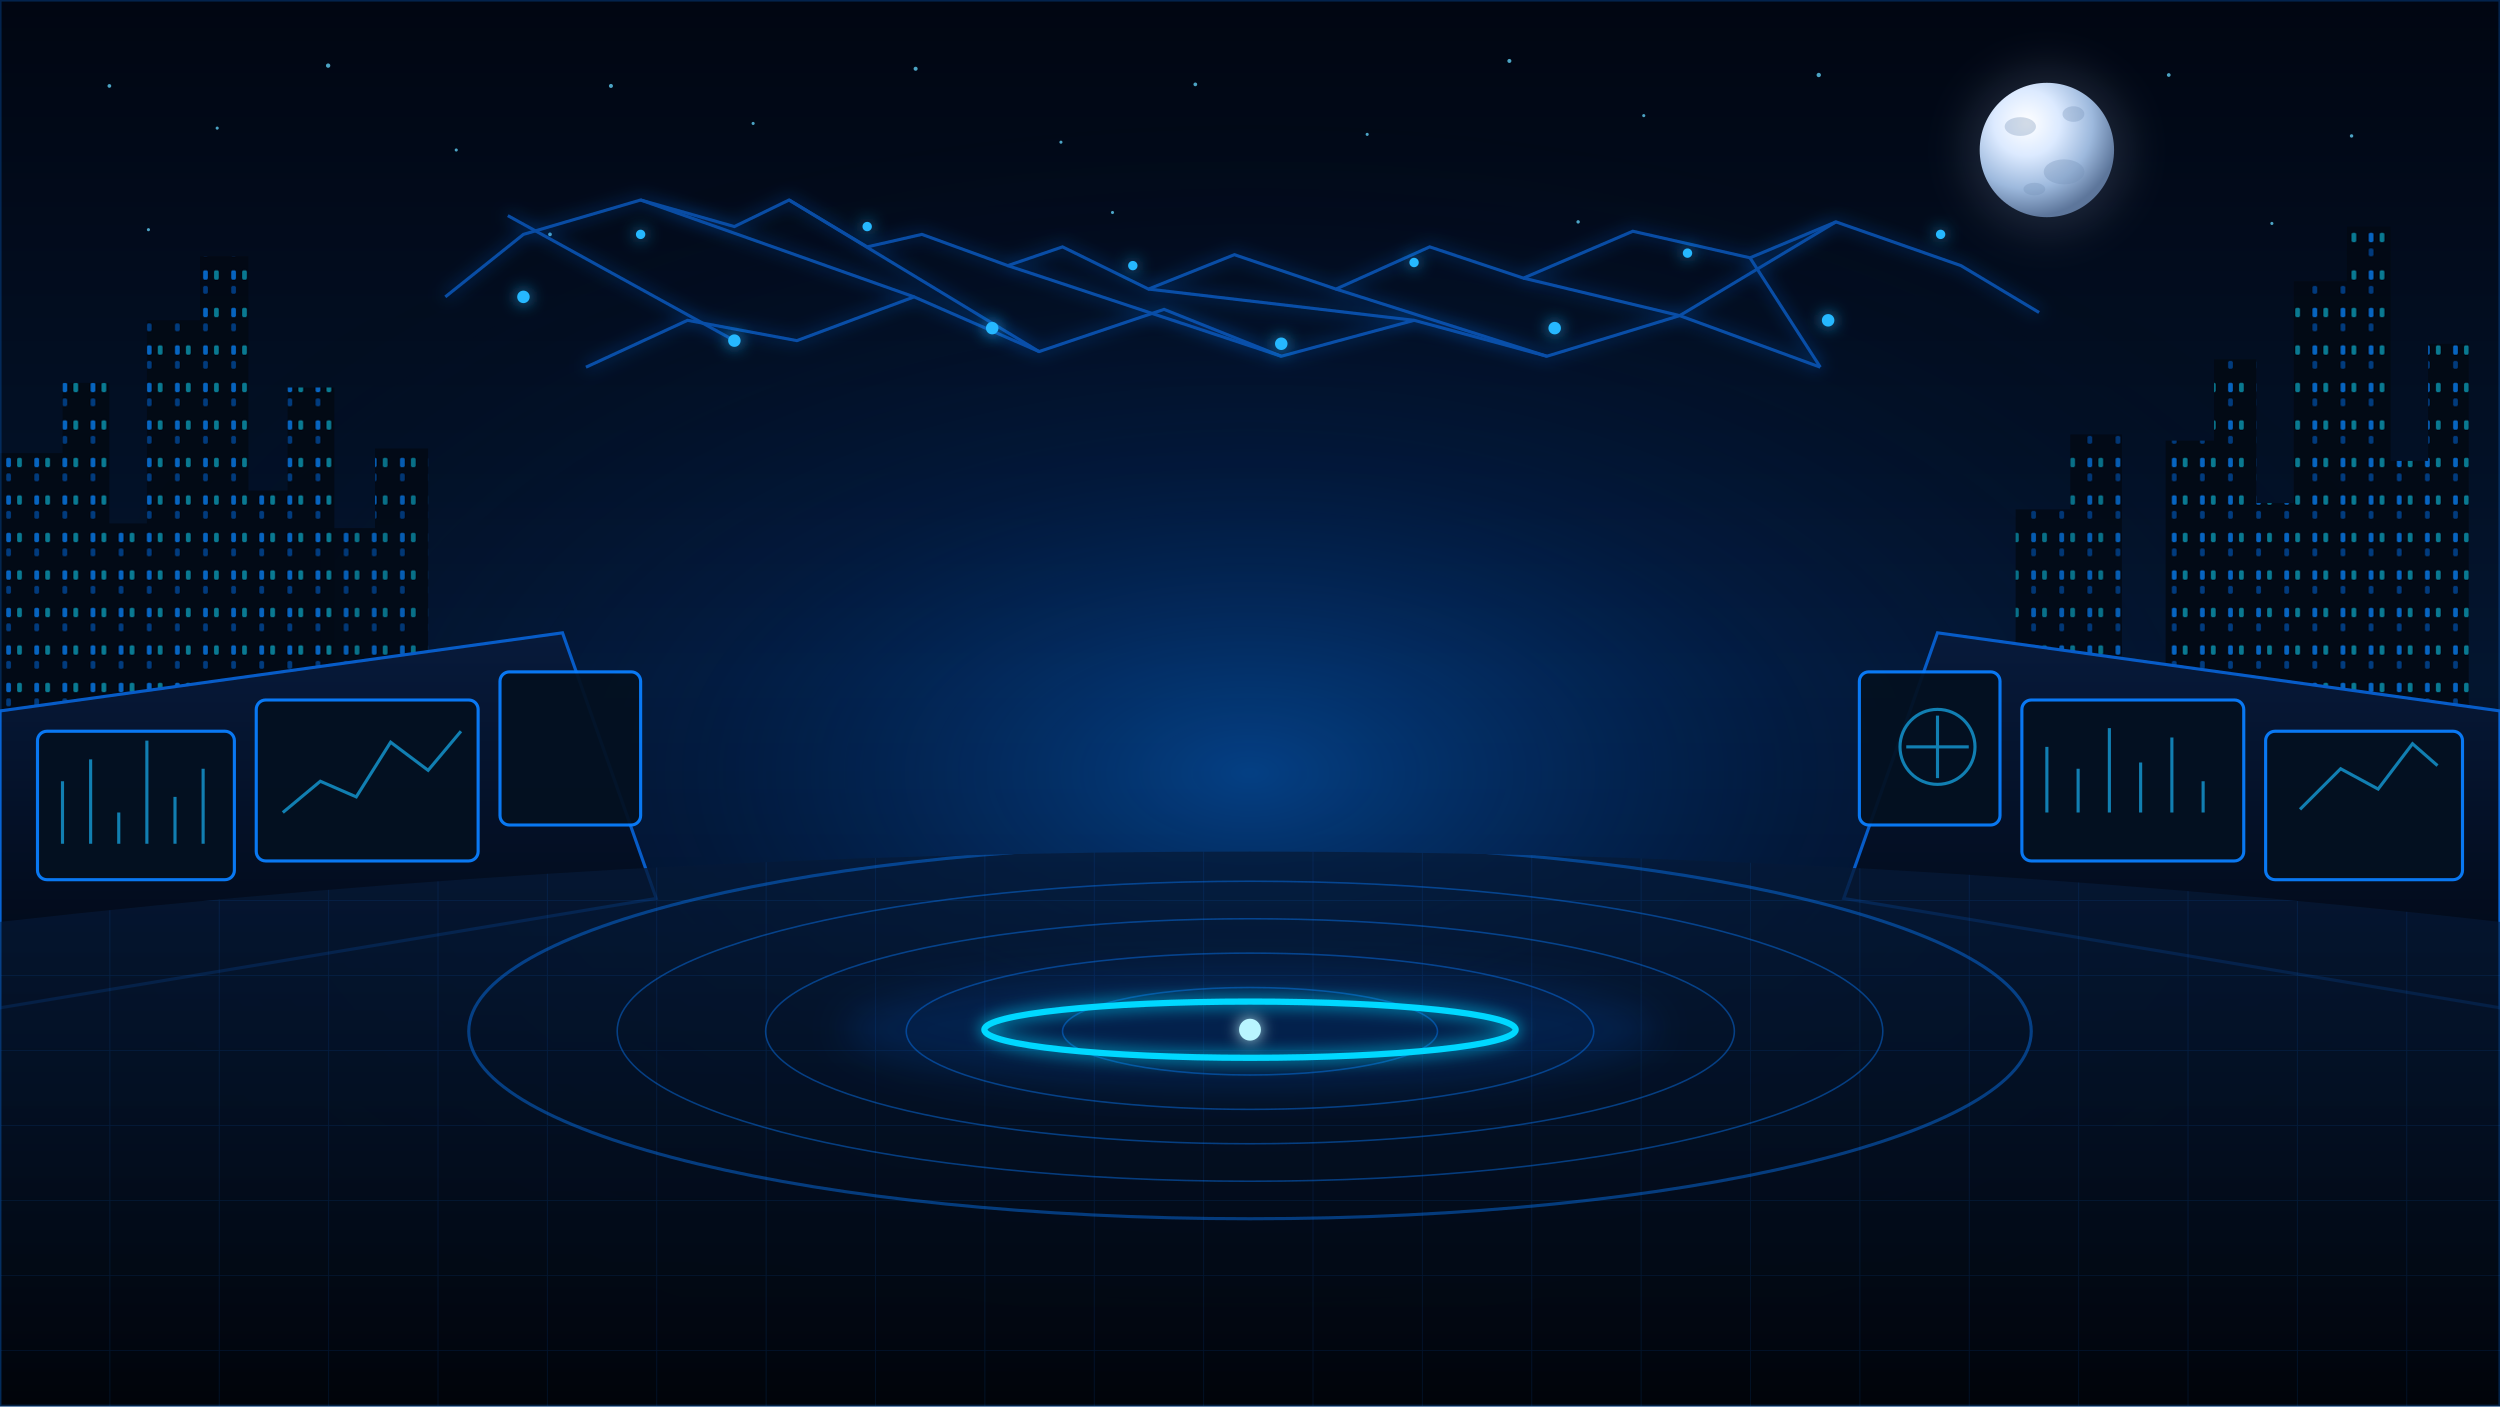
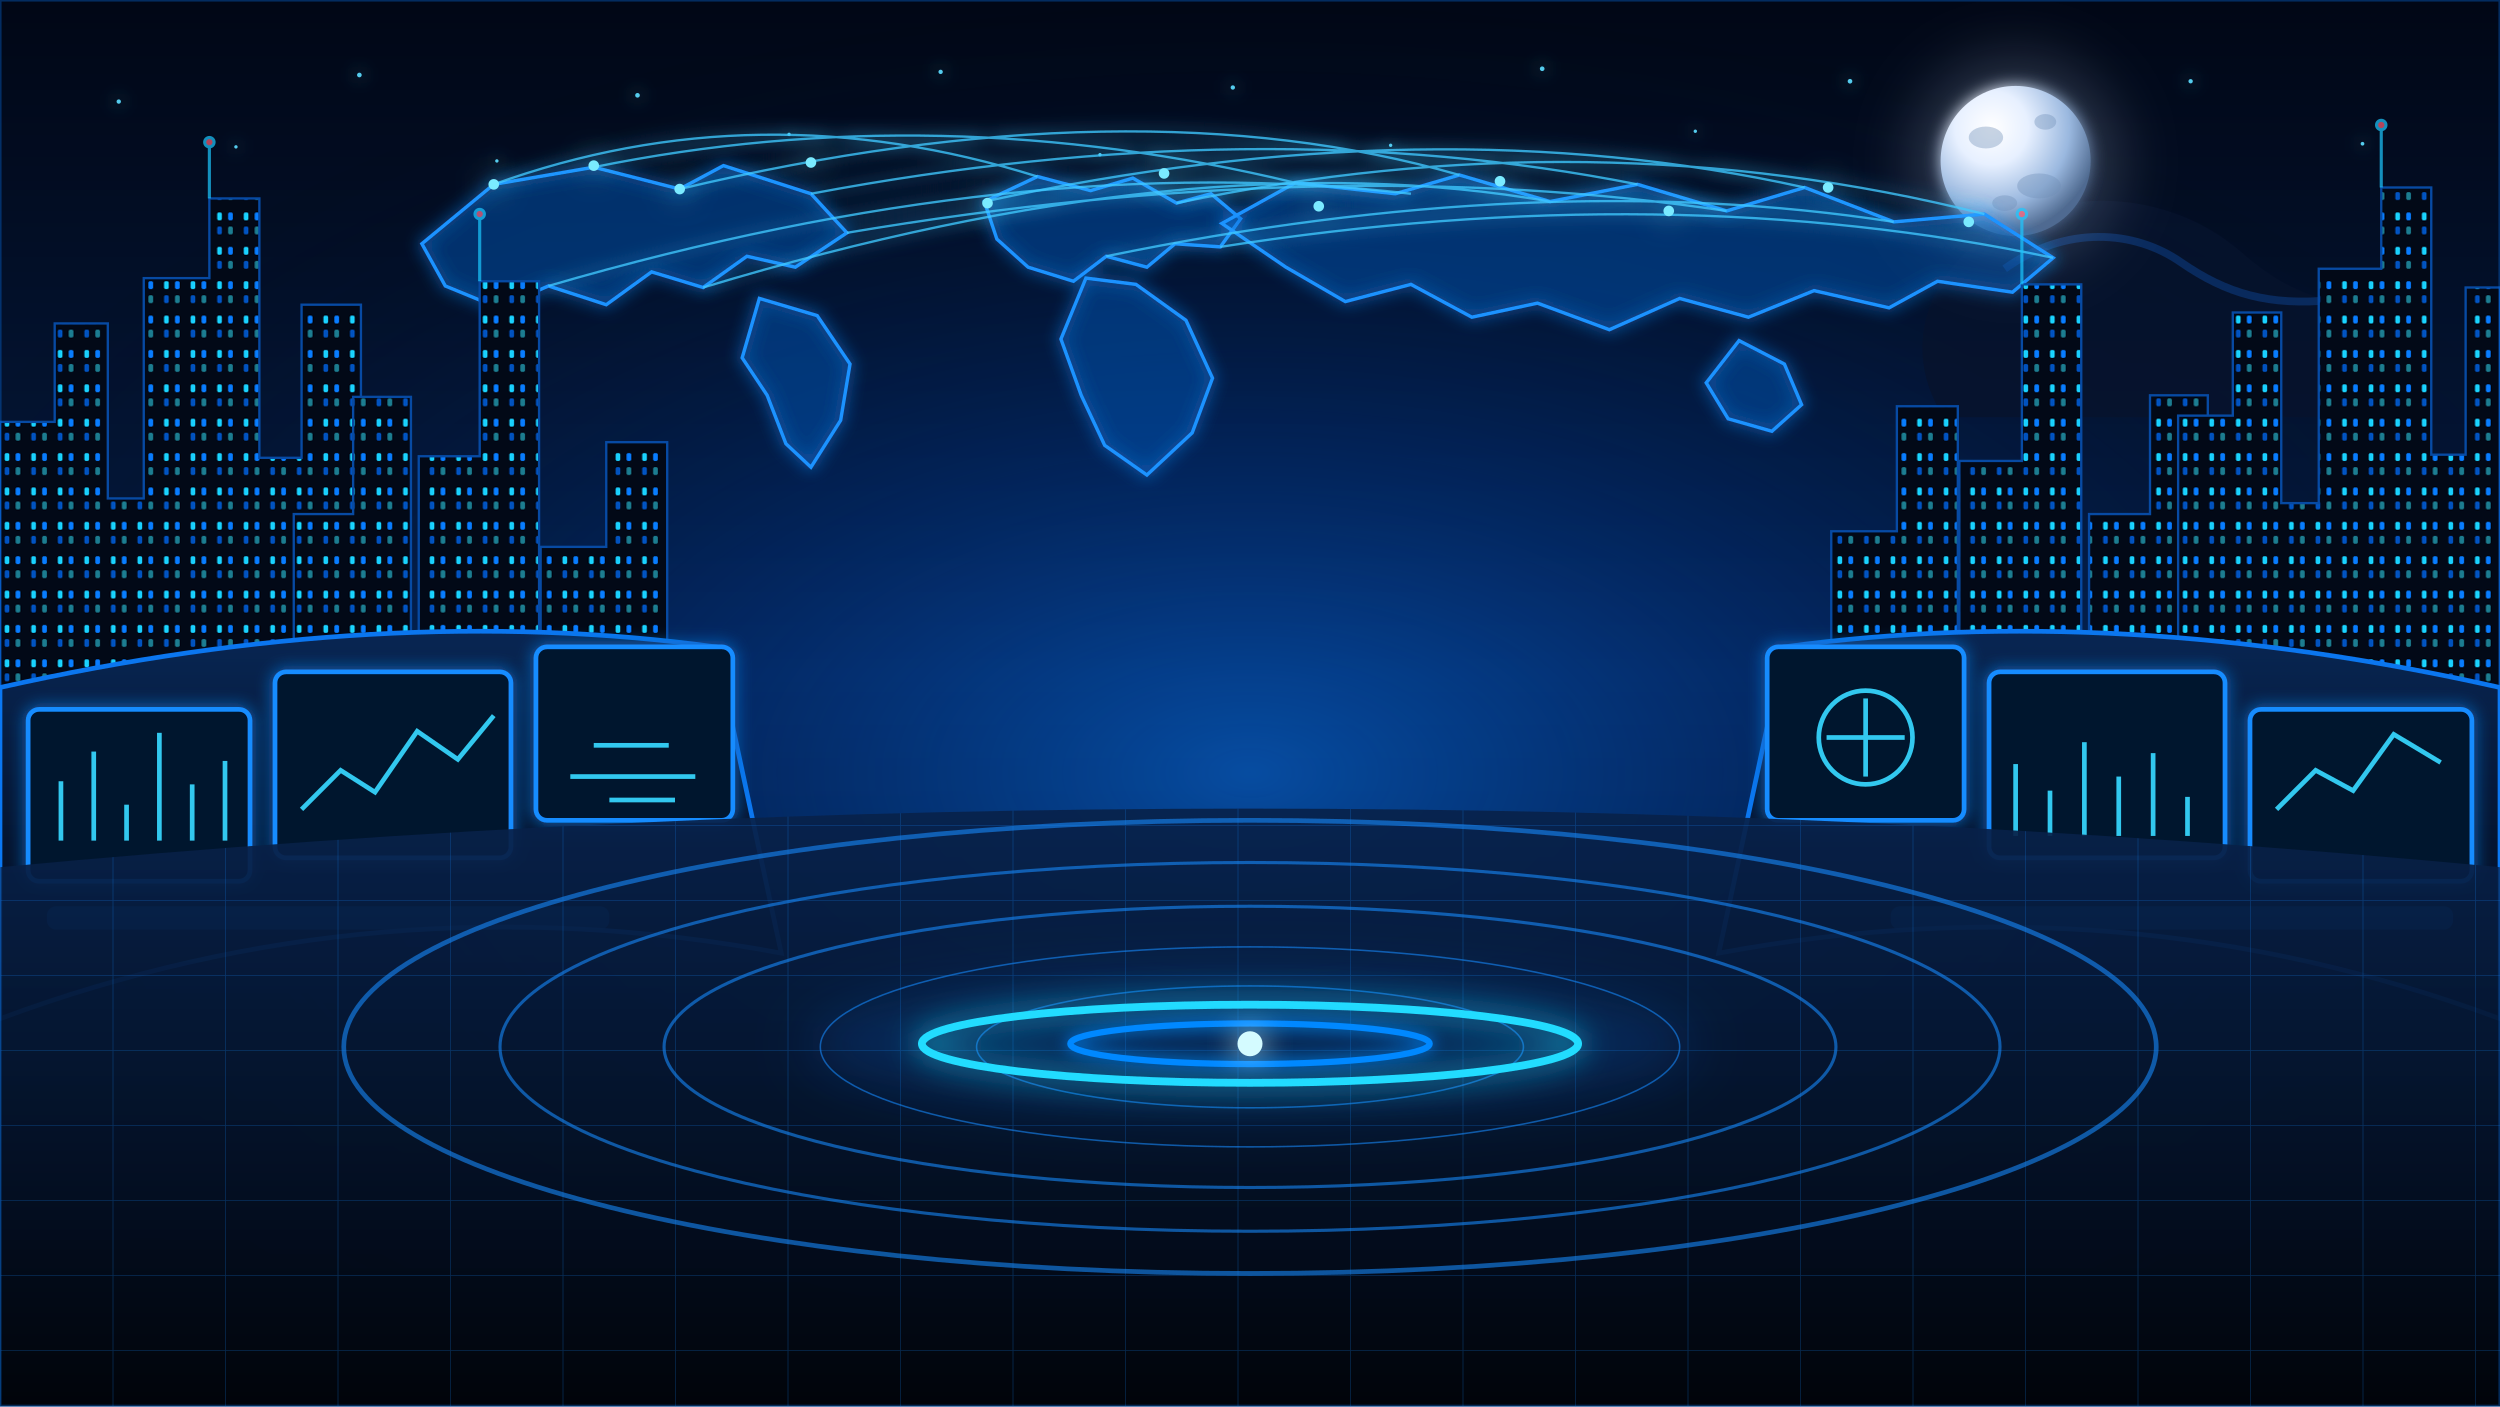
<svg xmlns="http://www.w3.org/2000/svg" viewBox="0 0 1600 900" role="img" aria-labelledby="title desc">
  <defs>
    <linearGradient id="sky" x1="0" y1="0" x2="0" y2="1">
-       <stop offset="0" stop-color="#010612" />
-       <stop offset=".48" stop-color="#03152f" />
-       <stop offset="1" stop-color="#01050d" />
+       <stop offset="0" stop-color="#010716" />
+       <stop offset=".48" stop-color="#041b42" />
+       <stop offset="1" stop-color="#01050e" />
    </linearGradient>
-     <radialGradient id="centerGlow" cx="50%" cy="55%" r="50%">
-       <stop offset="0" stop-color="#057dff" stop-opacity=".42" />
-       <stop offset=".44" stop-color="#003d9b" stop-opacity=".17" />
+     <radialGradient id="centerGlow" cx="50%" cy="55%" r="58%">
+       <stop offset="0" stop-color="#087cff" stop-opacity=".52" />
+       <stop offset=".42" stop-color="#0049ba" stop-opacity=".25" />
      <stop offset="1" stop-color="#000" stop-opacity="0" />
    </radialGradient>
-     <radialGradient id="moon" cx="35%" cy="30%" r="70%">
+     <radialGradient id="moon" cx="34%" cy="28%" r="72%">
      <stop offset="0" stop-color="#fff" />
-       <stop offset=".35" stop-color="#dceaff" />
-       <stop offset=".7" stop-color="#9db9dd" />
-       <stop offset="1" stop-color="#5d769b" />
+       <stop offset=".34" stop-color="#e7f0ff" />
+       <stop offset=".72" stop-color="#9ab8df" />
+       <stop offset="1" stop-color="#506b91" />
    </radialGradient>
-     <linearGradient id="panel" x1="0" y1="0" x2="0" y2="1">
-       <stop offset="0" stop-color="#071a3b" />
-       <stop offset="1" stop-color="#010713" />
+     <linearGradient id="building" x1="0" y1="0" x2="0" y2="1">
+       <stop offset="0" stop-color="#071b3b" />
+       <stop offset="1" stop-color="#010610" />
+     </linearGradient>
+     <linearGradient id="console" x1="0" y1="0" x2="0" y2="1">
+       <stop offset="0" stop-color="#082653" />
+       <stop offset="1" stop-color="#010715" />
    </linearGradient>
    <linearGradient id="floor" x1="0" y1="0" x2="0" y2="1">
-       <stop offset="0" stop-color="#061b3b" stop-opacity=".76" />
-       <stop offset="1" stop-color="#01040a" stop-opacity=".98" />
+       <stop offset="0" stop-color="#08234e" stop-opacity=".92" />
+       <stop offset="1" stop-color="#01040a" stop-opacity="1" />
    </linearGradient>
-     <filter id="blueGlow" x="-80%" y="-80%" width="260%" height="260%">
-       <feGaussianBlur stdDeviation="5" result="blur" />
+     <filter id="glow" x="-120%" y="-120%" width="340%" height="340%">
+       <feGaussianBlur stdDeviation="5" result="b" />
      <feMerge>
-         <feMergeNode in="blur" />
+         <feMergeNode in="b" />
        <feMergeNode in="SourceGraphic" />
      </feMerge>
    </filter>
-     <filter id="softGlow" x="-80%" y="-80%" width="260%" height="260%">
-       <feGaussianBlur stdDeviation="12" />
+     <filter id="strongGlow" x="-120%" y="-120%" width="340%" height="340%">
+       <feGaussianBlur stdDeviation="10" result="b" />
+       <feMerge>
+         <feMergeNode in="b" />
+         <feMergeNode in="SourceGraphic" />
+       </feMerge>
    </filter>
-     <pattern id="windows" width="18" height="24" patternUnits="userSpaceOnUse">
-       <rect width="18" height="24" fill="#020915" />
-       <rect x="4" y="5" width="3" height="6" rx="1" fill="#087ef2" opacity=".8" />
-       <rect x="11" y="5" width="3" height="6" rx="1" fill="#0fdcff" opacity=".55" />
-       <rect x="4" y="15" width="3" height="5" rx="1" fill="#0066d9" opacity=".55" />
+     <filter id="soft" x="-100%" y="-100%" width="300%" height="300%">
+       <feGaussianBlur stdDeviation="18" />
+     </filter>
+     <pattern id="grid" width="72" height="48" patternUnits="userSpaceOnUse">
+       <path d="M72 0H0V48" fill="none" stroke="#168bff" stroke-opacity=".26" stroke-width="1" />
    </pattern>
-     <pattern id="grid" width="70" height="48" patternUnits="userSpaceOnUse">
-       <path d="M70 0H0V48" fill="none" stroke="#087cff" stroke-opacity=".16" stroke-width="1" />
+     <pattern id="litWindows" width="17" height="22" patternUnits="userSpaceOnUse">
+       <rect width="17" height="22" fill="#020917" />
+       <rect x="3" y="4" width="3" height="5" rx="1" fill="#19cfff" />
+       <rect x="10" y="4" width="3" height="5" rx="1" fill="#087cff" />
+       <rect x="3" y="13" width="3" height="5" rx="1" fill="#006eff" opacity=".72" />
+       <rect x="10" y="13" width="3" height="5" rx="1" fill="#33e7ff" opacity=".52" />
    </pattern>
    <clipPath id="floorClip">
-       <path d="M0 590Q800 500 1600 590V900H0Z" />
+       <path d="M0 555Q800 480 1600 555V900H0Z" />
    </clipPath>
  </defs>
  <rect width="1600" height="900" fill="url(#sky)" />
  <rect width="1600" height="900" fill="url(#centerGlow)" />
-   <g fill="#65d8ff" opacity=".75">
-     <circle cx="70" cy="55" r="1.2" />
-     <circle cx="139" cy="82" r="1" />
-     <circle cx="210" cy="42" r="1.4" />
-     <circle cx="292" cy="96" r="1" />
-     <circle cx="391" cy="55" r="1.3" />
-     <circle cx="482" cy="79" r="1" />
-     <circle cx="586" cy="44" r="1.3" />
-     <circle cx="679" cy="91" r="1" />
-     <circle cx="765" cy="54" r="1.2" />
-     <circle cx="875" cy="86" r="1" />
-     <circle cx="966" cy="39" r="1.3" />
-     <circle cx="1052" cy="74" r="1" />
-     <circle cx="1164" cy="48" r="1.4" />
-     <circle cx="1270" cy="90" r="1" />
-     <circle cx="1388" cy="48" r="1.2" />
-     <circle cx="1505" cy="87" r="1.1" />
-     <circle cx="95" cy="147" r="1" />
-     <circle cx="352" cy="150" r="1.2" />
-     <circle cx="712" cy="136" r="1" />
-     <circle cx="1010" cy="142" r="1.1" />
-     <circle cx="1454" cy="143" r="1" />
+   <g fill="#5bdcff" opacity=".92" filter="url(#glow)">
+     <circle cx="76" cy="65" r="1.4" />
+     <circle cx="151" cy="94" r="1.1" />
+     <circle cx="230" cy="48" r="1.5" />
+     <circle cx="318" cy="103" r="1.1" />
+     <circle cx="408" cy="61" r="1.5" />
+     <circle cx="505" cy="86" r="1.1" />
+     <circle cx="602" cy="46" r="1.4" />
+     <circle cx="704" cy="99" r="1.1" />
+     <circle cx="789" cy="56" r="1.4" />
+     <circle cx="890" cy="93" r="1.1" />
+     <circle cx="987" cy="44" r="1.5" />
+     <circle cx="1085" cy="84" r="1.1" />
+     <circle cx="1184" cy="52" r="1.5" />
+     <circle cx="1284" cy="98" r="1.1" />
+     <circle cx="1402" cy="52" r="1.4" />
+     <circle cx="1512" cy="92" r="1.2" />
  </g>
-   <circle cx="1310" cy="96" r="54" fill="#c8ddff" opacity=".12" filter="url(#softGlow)" />
-   <circle cx="1310" cy="96" r="43" fill="url(#moon)" />
-   <g fill="#708db4" opacity=".32">
-     <ellipse cx="1293" cy="81" rx="10" ry="6" />
-     <ellipse cx="1321" cy="110" rx="13" ry="8" />
-     <ellipse cx="1302" cy="121" rx="7" ry="4" />
-     <ellipse cx="1327" cy="73" rx="7" ry="5" />
+   <path d="M1260 160c54-46 129-38 174 1 34 30 65 39 116 32v74h-306c-24-37-15-79 16-107Z" fill="#06122c" opacity=".82" />
+   <path d="M1283 172c39-28 83-25 113-4 29 20 56 28 97 24" fill="none" stroke="#0b3472" stroke-width="5" opacity=".7" />
+   <circle cx="1290" cy="103" r="68" fill="#d8e8ff" opacity=".18" filter="url(#soft)" />
+   <circle cx="1290" cy="103" r="48" fill="url(#moon)" filter="url(#glow)" />
+   <g fill="#6f8db6" opacity=".38">
+     <ellipse cx="1271" cy="88" rx="11" ry="7" />
+     <ellipse cx="1305" cy="119" rx="14" ry="8" />
+     <ellipse cx="1283" cy="130" rx="8" ry="5" />
+     <ellipse cx="1309" cy="78" rx="7" ry="5" />
  </g>
-   <g transform="translate(255 70)" fill="none" stroke="#0b78ff" stroke-width="2" opacity=".6" filter="url(#blueGlow)">
-     <path d="M30 120L80 80L155 58L215 75L250 58L300 88L335 80L390 100L425 88L480 115L535 93L600 115L660 88L720 108L790 78L865 95L920 72L1000 100L1050 130" />
-     <path d="M120 165L185 135L255 148L330 120L410 155L490 128L565 158L650 135L735 158L820 132L910 165" />
-     <path d="M70 68L215 148M155 58L330 120M250 58L410 155M390 100L565 158M480 115L650 135M600 115L735 158M720 108L820 132M865 95L910 165M920 72L820 132" />
+   <g transform="translate(240 52)" fill="#0756b9" fill-opacity=".28" stroke="#1b92ff" stroke-width="2.2" filter="url(#glow)">
+     <path d="M30 104 76 66 140 55 195 69 223 54 279 72 302 97 269 119 238 112 210 132 177 122 148 143 111 131 79 145 45 131Z" />
+     <path d="M246 139 283 150 304 181 298 217 279 247 263 232 251 201 235 177Z" />
+     <path d="M390 77 424 61 458 70 485 62 513 78 535 72 554 88 541 106 512 104 494 119 468 112 447 128 418 119 398 101Z" />
+     <path d="M455 126 487 130 519 153 536 190 523 225 494 252 467 233 452 201 439 165Z" />
+     <path d="M542 91 589 65 653 72 694 60 752 77 808 66 865 83 915 68 972 90 1030 85 1074 113 1048 135 1000 128 969 145 921 134 879 151 835 139 790 159 744 142 702 151 663 130 621 141 583 119Z" />
+     <path d="M873 166 902 181 913 207 894 224 866 216 852 193Z" />
  </g>
-   <g fill="#27b8ff" filter="url(#blueGlow)">
-     <circle cx="335" cy="190" r="4" />
-     <circle cx="410" cy="150" r="3" />
-     <circle cx="470" cy="218" r="4" />
-     <circle cx="555" cy="145" r="3" />
-     <circle cx="635" cy="210" r="4" />
-     <circle cx="725" cy="170" r="3" />
-     <circle cx="820" cy="220" r="4" />
-     <circle cx="905" cy="168" r="3" />
-     <circle cx="995" cy="210" r="4" />
-     <circle cx="1080" cy="162" r="3" />
-     <circle cx="1170" cy="205" r="4" />
-     <circle cx="1242" cy="150" r="3" />
+   <g transform="translate(240 52)" fill="none" stroke="#41c8ff" stroke-width="1.5" stroke-opacity=".78" filter="url(#glow)">
+     <path d="M76 66Q245 5 424 61M140 55Q361 10 589 65M195 69Q485 0 694 60M279 72Q566 18 808 66M390 77Q676 15 915 68M513 78Q779 22 1030 85" />
+     <path d="M111 131Q413 43 663 72M210 132Q524 37 752 77M302 97Q610 45 865 83M468 112Q745 55 972 90M541 106Q828 61 1074 113" />
  </g>
-   <g opacity=".96">
-     <path d="M0 470V290H40V245H70V335H94V205H128V164H159V314H184V248H214V470Z" fill="url(#windows)" />
-     <path d="M1386 470V282H1417V230H1444V322H1468V180H1502V145H1530V295H1554V220H1580V470Z" fill="url(#windows)" />
-     <path d="M205 470V338H240V287H274V470ZM1290 470V326H1325V278H1358V470Z" fill="url(#windows)" opacity=".9" />
+   <g fill="#7aeaff" filter="url(#strongGlow)">
+     <circle cx="316" cy="118" r="3.4" />
+     <circle cx="380" cy="106" r="3.4" />
+     <circle cx="435" cy="121" r="3.4" />
+     <circle cx="519" cy="104" r="3.4" />
+     <circle cx="632" cy="130" r="3.4" />
+     <circle cx="745" cy="111" r="3.4" />
+     <circle cx="844" cy="132" r="3.4" />
+     <circle cx="960" cy="116" r="3.4" />
+     <circle cx="1068" cy="135" r="3.4" />
+     <circle cx="1170" cy="120" r="3.4" />
+     <circle cx="1260" cy="142" r="3.4" />
  </g>
-   <g fill="url(#panel)" stroke="#075cc8" stroke-width="2">
-     <path d="M0 455L360 405L420 575L0 645Z" />
-     <path d="M1600 455L1240 405L1180 575L1600 645Z" />
+   <g fill="url(#litWindows)" stroke="#074aa3" stroke-width="1.5">
+     <path d="M0 500V270H35v-63h34v112h23V178h42v-51h32v166h27v-98h38v305Z" />
+     <path d="M188 500V329h38v-75h37v246Zm80 0V292h39v-112h38v320Zm78 0V350h42v-67h39v217Z" />
+     <path d="M1172 500V340h42v-80h39v240Zm82 0V295h40V182h38v318Zm83 0V329h39v-76h37v247Z" />
+     <path d="M1394 500V266h35v-66h31v122h24V172h40v-52h32v171h22v-107h22v316Z" />
  </g>
-   <g fill="#031020" stroke="#0a7eff" stroke-width="2" opacity=".94">
-     <rect x="24" y="468" width="126" height="95" rx="6" />
-     <rect x="164" y="448" width="142" height="103" rx="6" />
-     <rect x="320" y="430" width="90" height="98" rx="6" />
-     <rect x="1450" y="468" width="126" height="95" rx="6" />
-     <rect x="1294" y="448" width="142" height="103" rx="6" />
-     <rect x="1190" y="430" width="90" height="98" rx="6" />
+   <g stroke="#1bc8ff" stroke-width="2" opacity=".7">
+     <path d="M134 127v-34M307 180v-41M1294 182v-43M1524 120V82" />
+     <circle cx="134" cy="91" r="3" fill="#ff5e74" />
+     <circle cx="307" cy="137" r="3" fill="#ff5e74" />
+     <circle cx="1294" cy="137" r="3" fill="#ff5e74" />
+     <circle cx="1524" cy="80" r="3" fill="#ff5e74" />
  </g>
-   <g stroke="#18baff" stroke-width="2" opacity=".65">
-     <path d="M40 540V500M58 540V486M76 540V520M94 540V474M112 540V510M130 540V492" />
-     <path d="M181 520L205 500L228 510L250 475L274 493L295 468" fill="none" />
-     <circle cx="1240" cy="478" r="24" fill="none" />
-     <path d="M1220 478h40M1240 458v40" />
-     <path d="M1310 520V478M1330 520V492M1350 520V466M1370 520V488M1390 520V472M1410 520V500" />
-     <path d="M1472 518L1498 492L1522 505L1544 476L1560 490" fill="none" />
+   <path d="M0 440Q245 385 458 414L500 610Q242 562 0 652Z" fill="url(#console)" stroke="#0b76ef" stroke-width="3" />
+   <path d="M1600 440Q1355 385 1142 414L1100 610Q1358 562 1600 652Z" fill="url(#console)" stroke="#0b76ef" stroke-width="3" />
+   <g fill="#03142d" stroke="#168cff" stroke-width="3" filter="url(#glow)">
+     <rect x="18" y="454" width="142" height="110" rx="7" />
+     <rect x="176" y="430" width="151" height="119" rx="7" />
+     <rect x="343" y="414" width="126" height="111" rx="7" />
+     <rect x="1440" y="454" width="142" height="110" rx="7" />
+     <rect x="1273" y="430" width="151" height="119" rx="7" />
+     <rect x="1131" y="414" width="126" height="111" rx="7" />
+   </g>
+   <g stroke="#36d7ff" stroke-width="3" opacity=".92">
+     <path d="M39 538V500M60 538V481M81 538V515M102 538V469M123 538V502M144 538V487" />
+     <path d="M193 518 218 493 240 507 267 468 293 486 316 458" fill="none" />
+     <path d="M365 497h80M380 477h48M390 512h42" />
+     <path d="M1457 518 1482 493 1506 506 1532 470 1562 488" fill="none" />
+     <path d="M1290 535V489M1312 535V506M1334 535V475M1356 535V497M1378 535V482M1400 535V510" />
+     <circle cx="1194" cy="472" r="30" fill="none" />
+     <path d="M1169 472h50M1194 447v50" />
+   </g>
+   <g fill="#0b7dff" opacity=".55">
+     <rect x="30" y="580" width="360" height="15" rx="6" />
+     <rect x="1210" y="580" width="360" height="15" rx="6" />
  </g>
  <g clip-path="url(#floorClip)">
-     <rect y="520" width="1600" height="380" fill="url(#floor)" />
-     <rect y="520" width="1600" height="380" fill="url(#grid)" opacity=".8" />
-     <g fill="none" stroke="#087cff" opacity=".43">
-       <ellipse cx="800" cy="660" rx="500" ry="120" stroke-width="2" />
-       <ellipse cx="800" cy="660" rx="405" ry="96" />
-       <ellipse cx="800" cy="660" rx="310" ry="72" />
-       <ellipse cx="800" cy="660" rx="220" ry="50" />
-       <ellipse cx="800" cy="660" rx="120" ry="28" />
+     <rect y="500" width="1600" height="400" fill="url(#floor)" />
+     <rect y="500" width="1600" height="400" fill="url(#grid)" />
+     <g fill="none" stroke="#168bff" opacity=".58">
+       <ellipse cx="800" cy="670" rx="580" ry="145" stroke-width="3" />
+       <ellipse cx="800" cy="670" rx="480" ry="118" stroke-width="2" />
+       <ellipse cx="800" cy="670" rx="375" ry="90" stroke-width="2" />
+       <ellipse cx="800" cy="670" rx="275" ry="64" />
+       <ellipse cx="800" cy="670" rx="175" ry="39" />
    </g>
-     <ellipse cx="800" cy="659" rx="260" ry="38" fill="#006dff" opacity=".15" filter="url(#softGlow)" />
-     <ellipse cx="800" cy="659" rx="170" ry="18" fill="none" stroke="#00d8ff" stroke-width="4" filter="url(#blueGlow)" />
-     <circle cx="800" cy="659" r="7" fill="#b9f5ff" filter="url(#blueGlow)" />
+     <ellipse cx="800" cy="668" rx="285" ry="45" fill="#087cff" opacity=".18" filter="url(#soft)" />
+     <ellipse cx="800" cy="668" rx="210" ry="25" fill="none" stroke="#21dcff" stroke-width="5" filter="url(#strongGlow)" />
+     <ellipse cx="800" cy="668" rx="115" ry="13" fill="none" stroke="#0088ff" stroke-width="4" filter="url(#glow)" />
+     <circle cx="800" cy="668" r="8" fill="#d4fbff" filter="url(#strongGlow)" />
  </g>
-   <rect width="1600" height="900" fill="none" stroke="#087cff" stroke-opacity=".25" stroke-width="2" />
+   <rect width="1600" height="900" fill="none" stroke="#087cff" stroke-opacity=".32" stroke-width="2" />
</svg>
